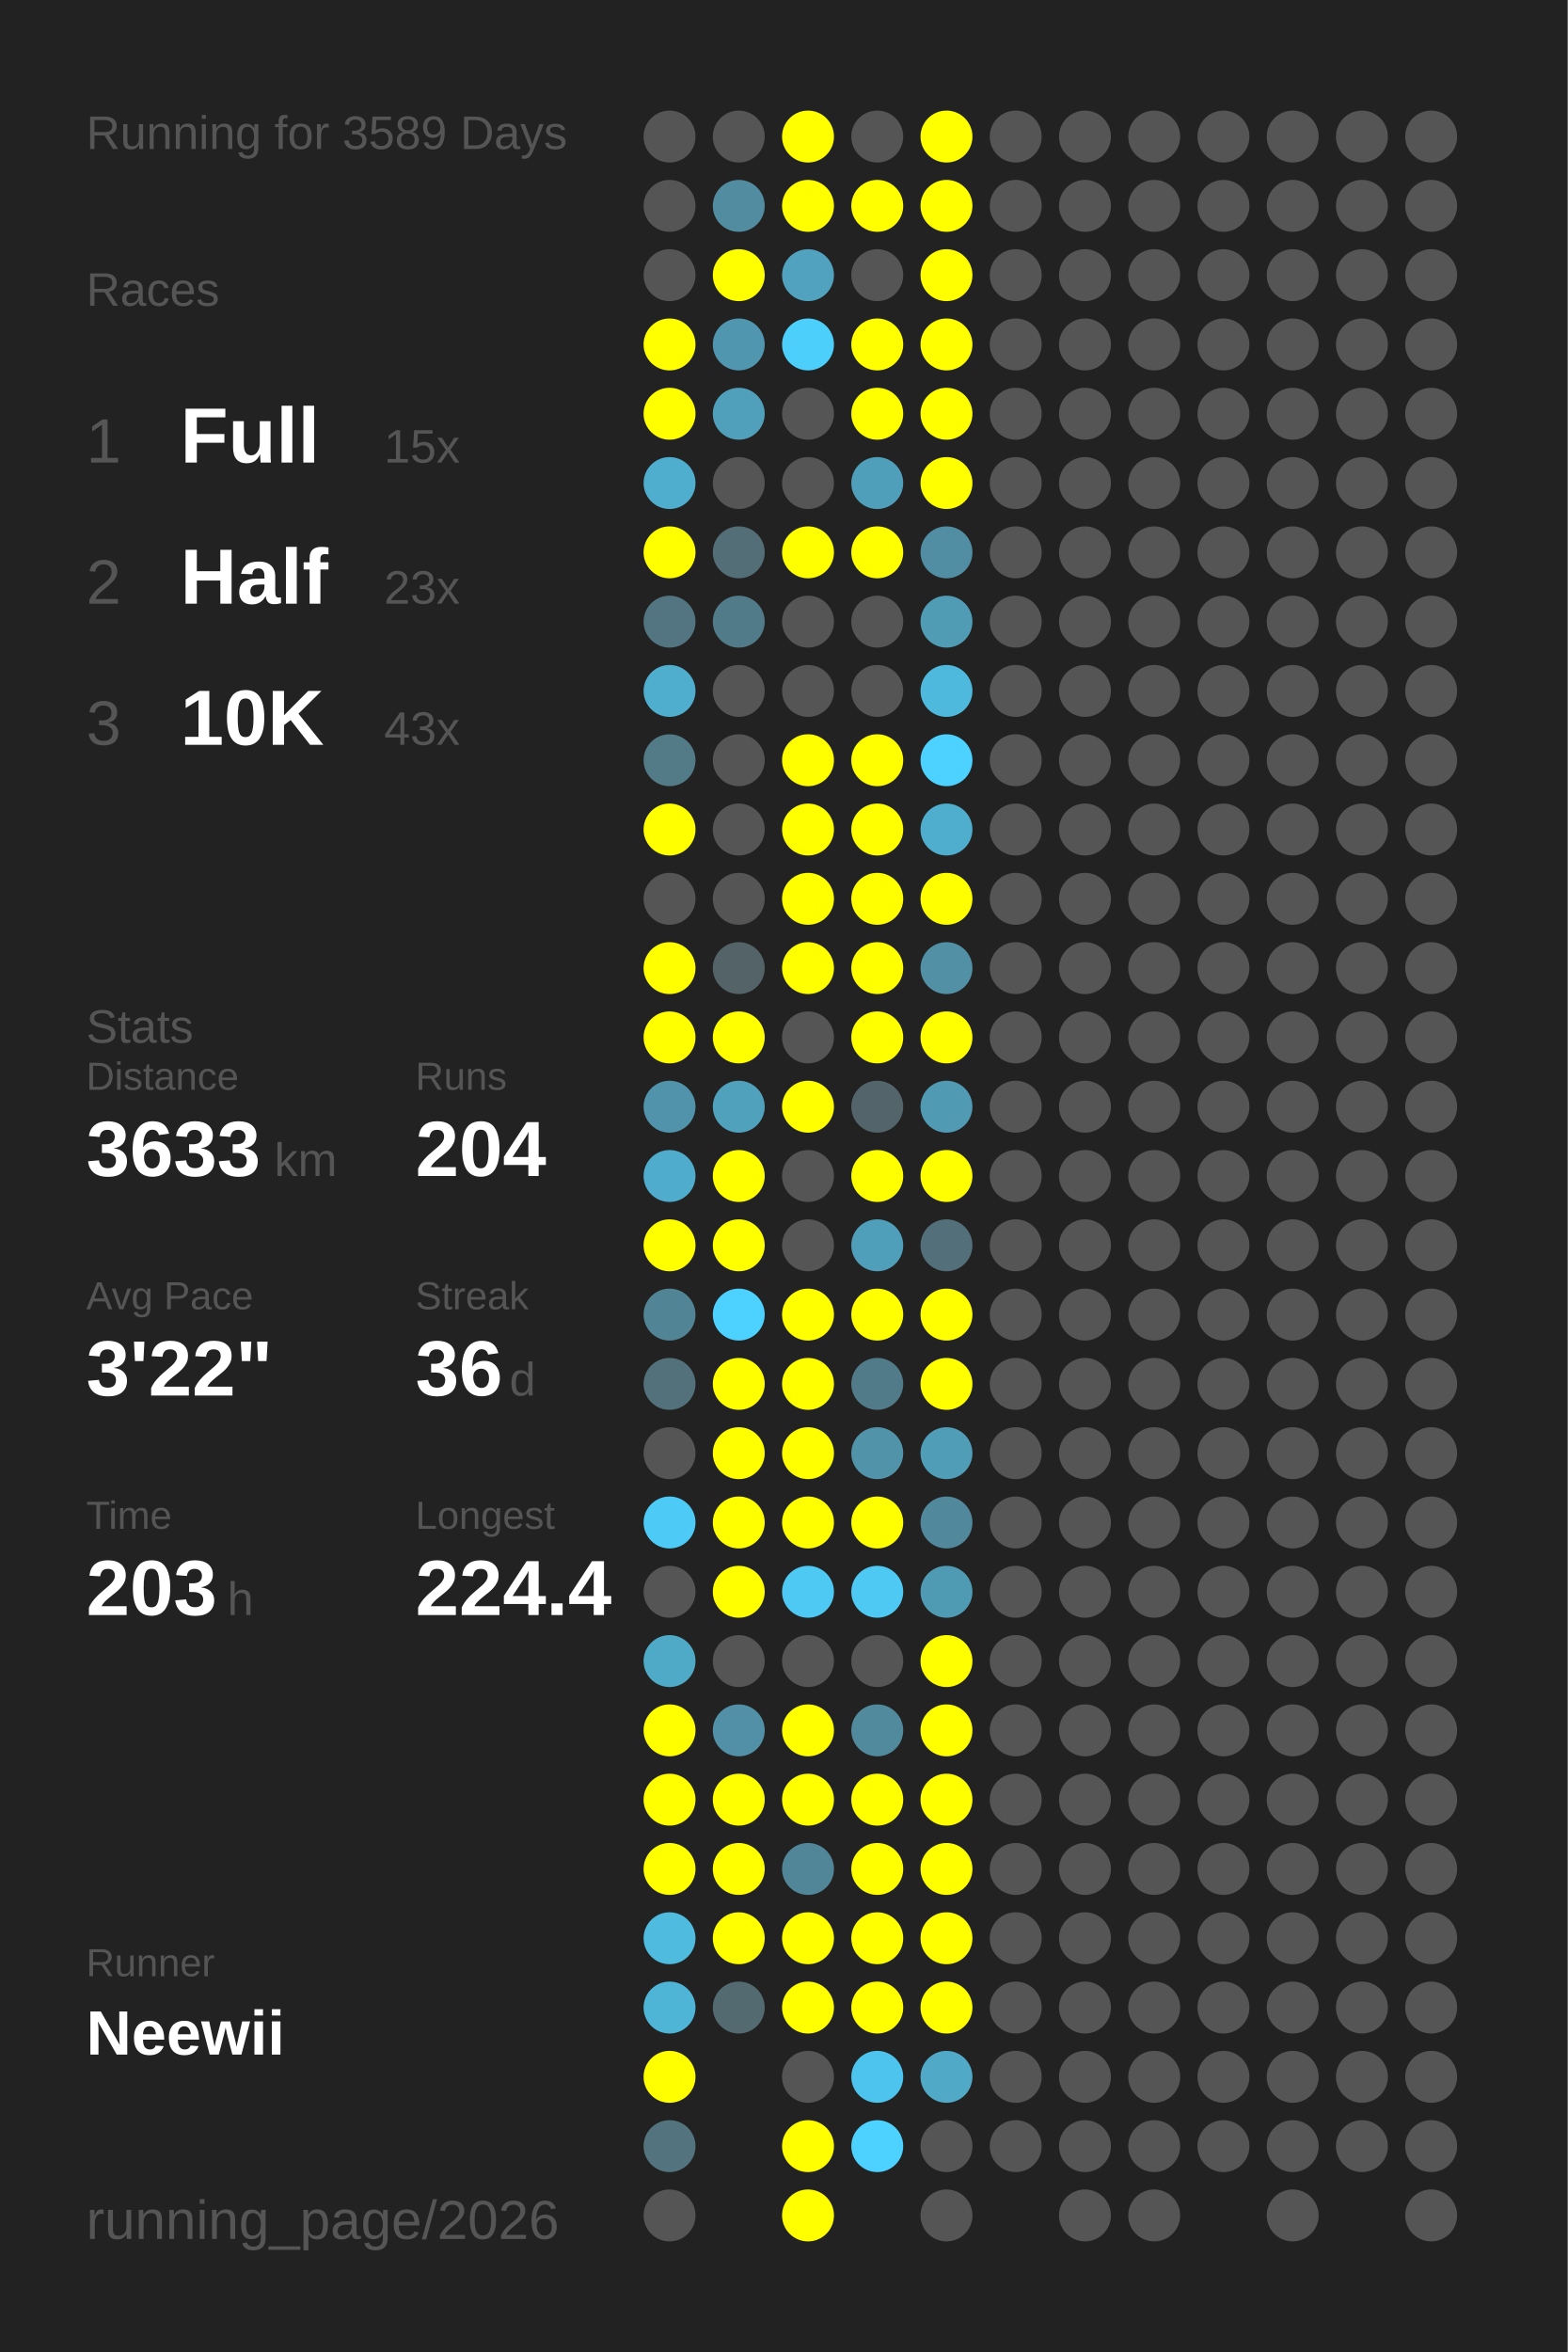
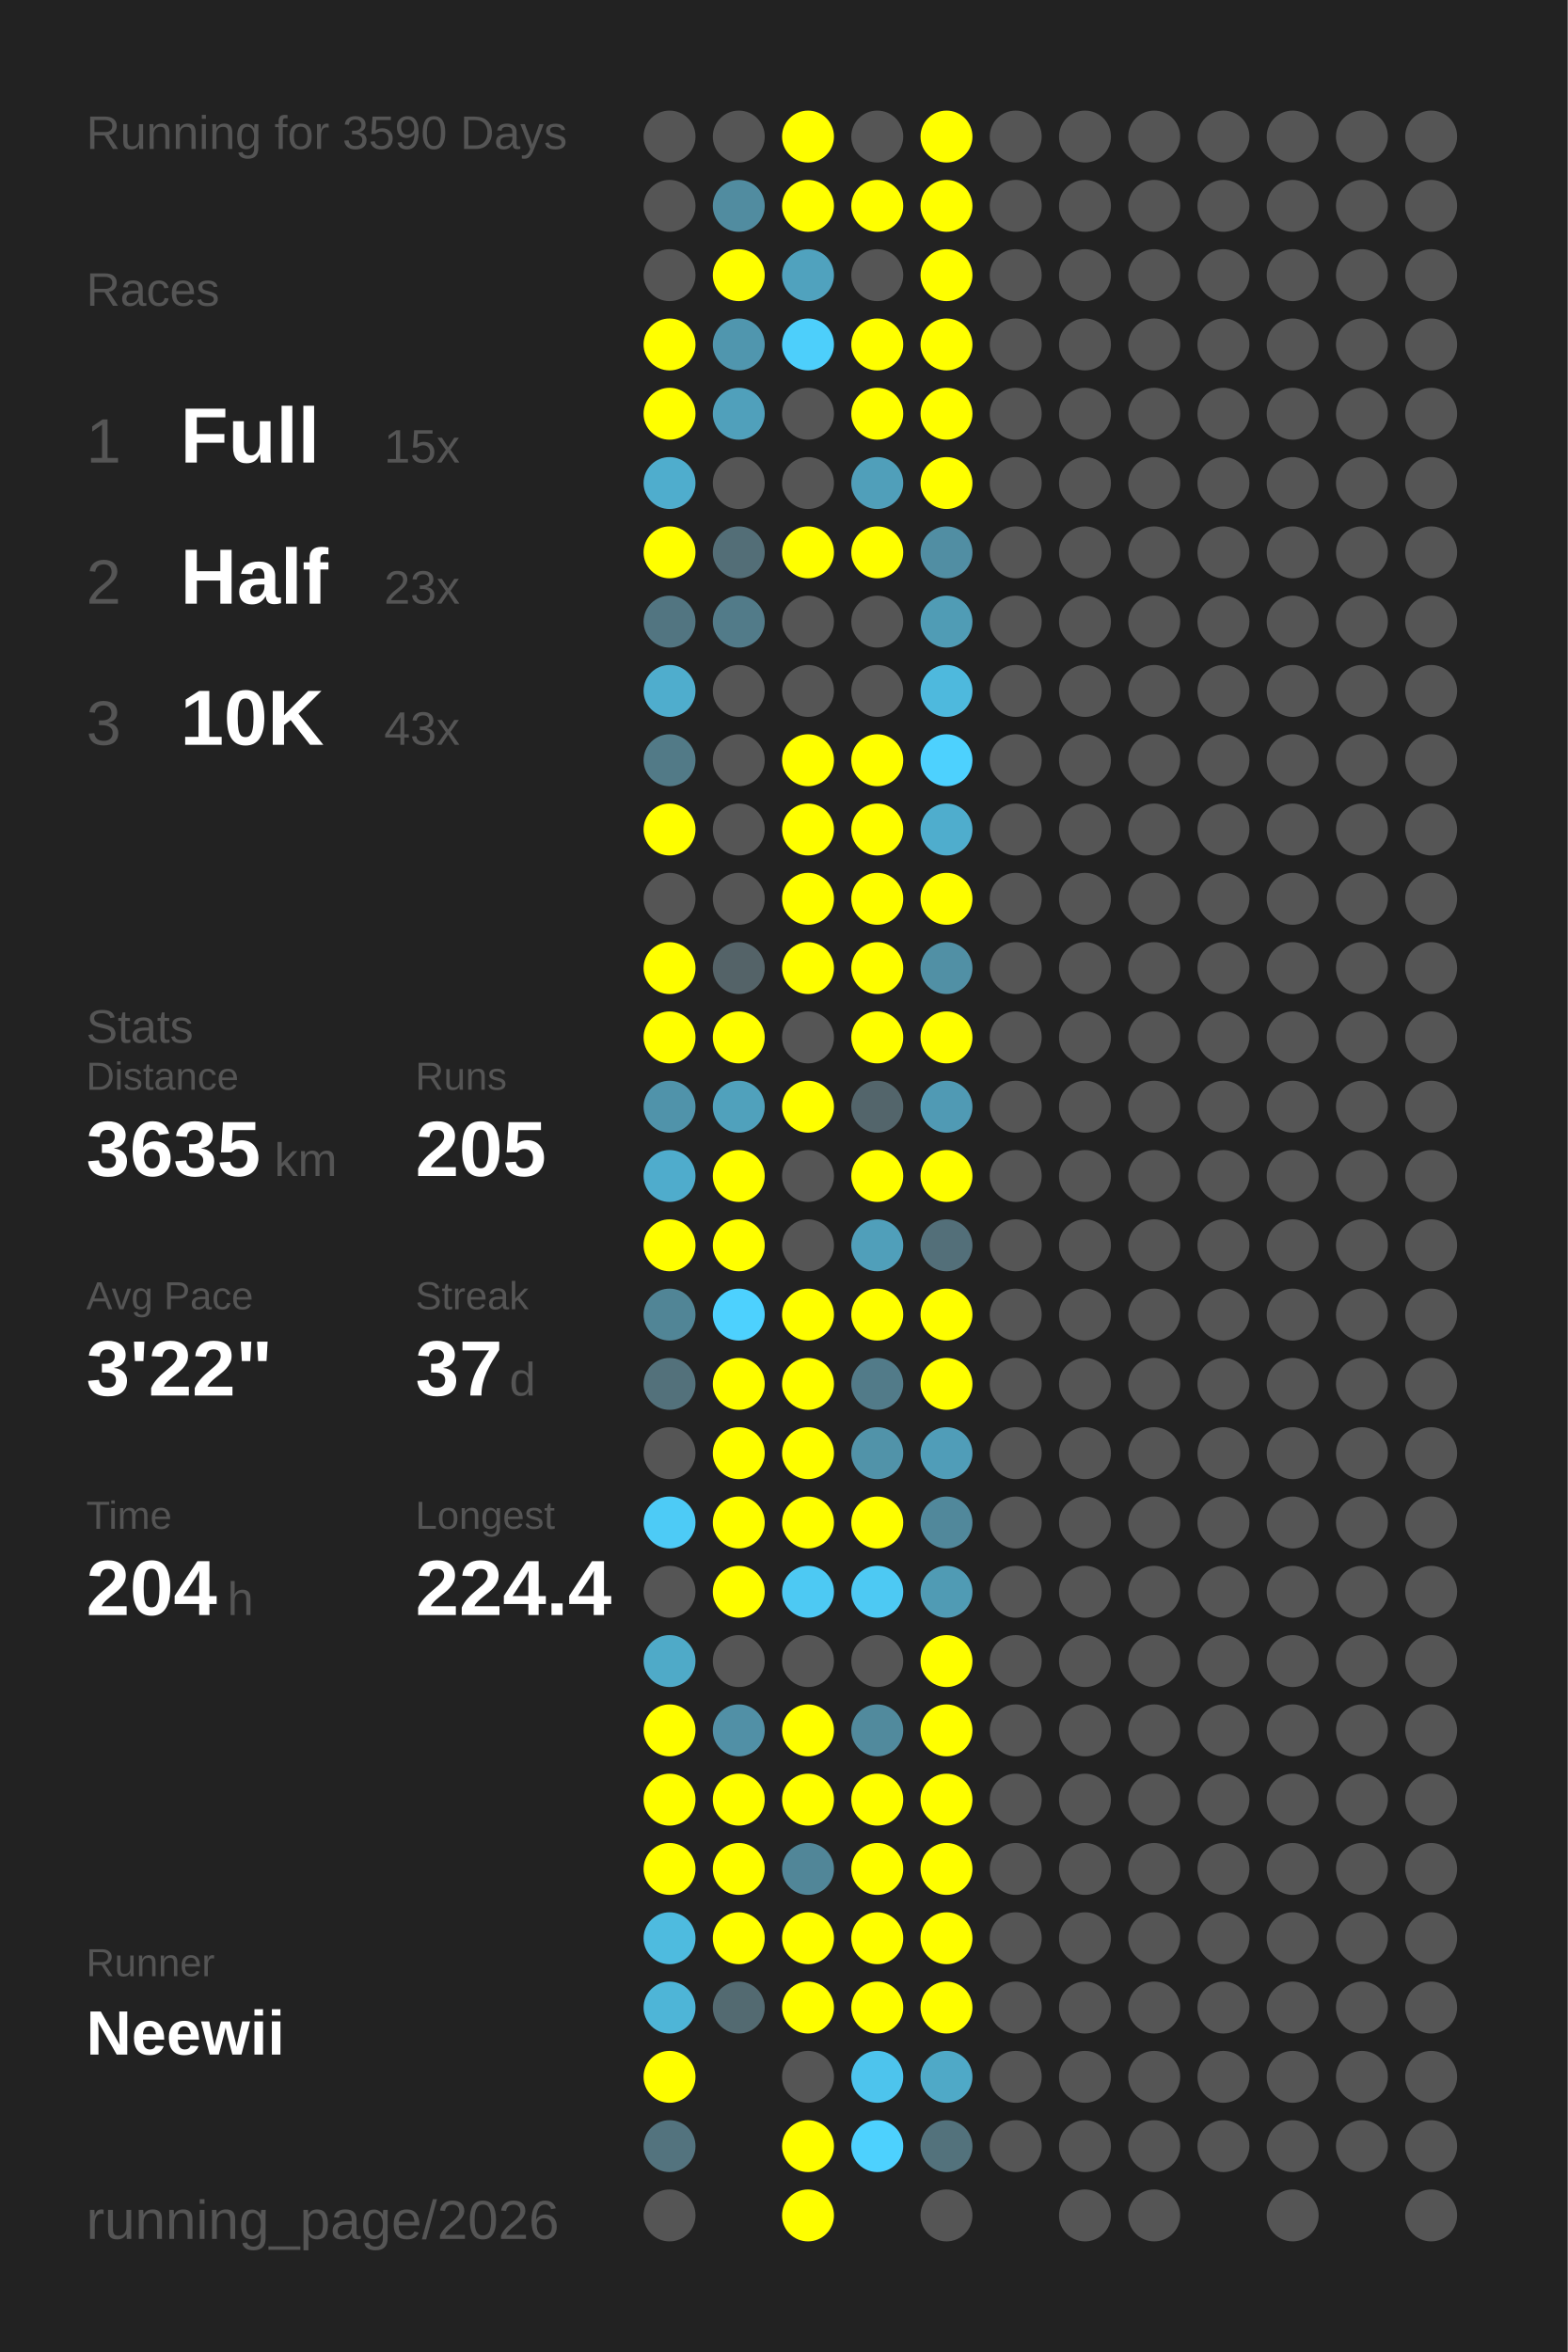
<svg xmlns="http://www.w3.org/2000/svg" baseProfile="full" height="300mm" version="1.1" viewBox="0,0,200,300" width="200mm">
  <defs />
  <rect fill="#222222" height="300" width="200" x="0" y="0" />
-   <text fill="#555555" style="font-size:6px; font-family:Arial;" x="11" y="19">Running for 3589 Days</text>
+   <text fill="#555555" style="font-size:6px; font-family:Arial;" x="11" y="19">Running for 3590 Days</text>
  <text fill="#555555" style="font-size:6px; font-family:Arial;" x="11" y="39">Races</text>
  <text fill="#555555" style="font-size:8px; font-family:Arial;" x="11" y="59">1</text>
  <text fill="#FFFFFF" style="font-size:10px; font-family:Arial; font-weight:bold;" x="23" y="59">Full</text>
  <text fill="#555555" style="font-size:6px; font-family:Arial;" x="49" y="59">15x</text>
  <text fill="#555555" style="font-size:8px; font-family:Arial;" x="11" y="77">2</text>
  <text fill="#FFFFFF" style="font-size:10px; font-family:Arial; font-weight:bold;" x="23" y="77">Half</text>
  <text fill="#555555" style="font-size:6px; font-family:Arial;" x="49" y="77">23x</text>
  <text fill="#555555" style="font-size:8px; font-family:Arial;" x="11" y="95">3</text>
  <text fill="#FFFFFF" style="font-size:10px; font-family:Arial; font-weight:bold;" x="23" y="95">10K</text>
  <text fill="#555555" style="font-size:6px; font-family:Arial;" x="49" y="95">43x</text>
  <text fill="#555555" style="font-size:6px; font-family:Arial;" x="11" y="133">Stats</text>
  <text fill="#555555" style="font-size:5px; font-family:Arial;" x="11" y="139">Distance</text>
-   <text fill="#FFFFFF" style="font-size:10px; font-family:Arial; font-weight:bold;" x="11" y="150">3633</text>
+   <text fill="#FFFFFF" style="font-size:10px; font-family:Arial; font-weight:bold;" x="11" y="150">3635</text>
  <text fill="#555555" style="font-size:6px; font-family:Arial;" x="35" y="150">km</text>
  <text fill="#555555" style="font-size:5px; font-family:Arial;" x="53" y="139">Runs</text>
-   <text fill="#FFFFFF" style="font-size:10px; font-family:Arial; font-weight:bold;" x="53" y="150">204</text>
+   <text fill="#FFFFFF" style="font-size:10px; font-family:Arial; font-weight:bold;" x="53" y="150">205</text>
  <text fill="#555555" style="font-size:5px; font-family:Arial;" x="11" y="167">Avg Pace</text>
  <text fill="#FFFFFF" style="font-size:10px; font-family:Arial; font-weight:bold;" x="11" y="178">3'22"</text>
  <text fill="#555555" style="font-size:5px; font-family:Arial;" x="53" y="167">Streak</text>
-   <text fill="#FFFFFF" style="font-size:10px; font-family:Arial; font-weight:bold;" x="53" y="178">36</text>
+   <text fill="#FFFFFF" style="font-size:10px; font-family:Arial; font-weight:bold;" x="53" y="178">37</text>
  <text fill="#555555" style="font-size:6px; font-family:Arial;" x="65" y="178">d</text>
  <text fill="#555555" style="font-size:5px; font-family:Arial;" x="11" y="195">Time</text>
-   <text fill="#FFFFFF" style="font-size:10px; font-family:Arial; font-weight:bold;" x="11" y="206">203</text>
+   <text fill="#FFFFFF" style="font-size:10px; font-family:Arial; font-weight:bold;" x="11" y="206">204</text>
  <text fill="#555555" style="font-size:6px; font-family:Arial;" x="29" y="206">h</text>
  <text fill="#555555" style="font-size:5px; font-family:Arial;" x="53" y="195">Longest</text>
  <text fill="#FFFFFF" style="font-size:10px; font-family:Arial; font-weight:bold;" x="53" y="206">224.4</text>
  <text fill="#555555" style="font-size:5px; font-family:Arial;" x="11" y="252.065">Runner</text>
  <text fill="#FFFFFF" style="font-size:8px; font-family:Arial; font-weight:bold;" x="11" y="262.065">Neewii</text>
  <text fill="#555555" style="font-size:7px; font-family:Arial;" x="11" y="285.581">running_page/2026</text>
  <circle cx="85.417" cy="17.419" fill="#555555" r="3.312" />
  <circle cx="85.417" cy="26.258" fill="#555555" r="3.312" />
  <circle cx="85.417" cy="35.097" fill="#555555" r="3.312" />
  <circle cx="85.417" cy="43.935" fill="#FFFF00" r="3.312" />
  <circle cx="85.417" cy="52.774" fill="#FFFF00" r="3.312" />
  <circle cx="85.417" cy="61.613" fill="#4fadcd" r="3.312" />
  <circle cx="85.417" cy="70.452" fill="#FFFF00" r="3.312" />
  <circle cx="85.417" cy="79.29" fill="#527581" r="3.312" />
  <circle cx="85.417" cy="88.129" fill="#4fadcd" r="3.312" />
  <circle cx="85.417" cy="96.968" fill="#527a87" r="3.312" />
  <circle cx="85.417" cy="105.806" fill="#FFFF00" r="3.312" />
  <circle cx="85.417" cy="114.645" fill="#555555" r="3.312" />
  <circle cx="85.417" cy="123.484" fill="#FFFF00" r="3.312" />
  <circle cx="85.417" cy="132.323" fill="#FFFF00" r="3.312" />
  <circle cx="85.417" cy="141.161" fill="#5093aa" r="3.312" />
  <circle cx="85.417" cy="150" fill="#4faccc" r="3.312" />
  <circle cx="85.417" cy="158.839" fill="#FFFF00" r="3.312" />
  <circle cx="85.417" cy="167.677" fill="#518596" r="3.312" />
  <circle cx="85.417" cy="176.516" fill="#53717b" r="3.312" />
  <circle cx="85.417" cy="185.355" fill="#555555" r="3.312" />
  <circle cx="85.417" cy="194.194" fill="#4dcbf6" r="3.312" />
  <circle cx="85.417" cy="203.032" fill="#555555" r="3.312" />
  <circle cx="85.417" cy="211.871" fill="#4faac8" r="3.312" />
  <circle cx="85.417" cy="220.71" fill="#FFFF00" r="3.312" />
  <circle cx="85.417" cy="229.548" fill="#FFFF00" r="3.312" />
  <circle cx="85.417" cy="238.387" fill="#FFFF00" r="3.312" />
  <circle cx="85.417" cy="247.226" fill="#4ebbdf" r="3.312" />
  <circle cx="85.417" cy="256.065" fill="#4eb5d7" r="3.312" />
  <circle cx="85.417" cy="264.903" fill="#FFFF00" r="3.312" />
  <circle cx="85.417" cy="273.742" fill="#53737e" r="3.312" />
  <circle cx="85.417" cy="282.581" fill="#555555" r="3.312" />
  <circle cx="94.25" cy="17.419" fill="#555555" r="3.312" />
  <circle cx="94.25" cy="26.258" fill="#518ca0" r="3.312" />
  <circle cx="94.25" cy="35.097" fill="#FFFF00" r="3.312" />
  <circle cx="94.25" cy="43.935" fill="#5096ae" r="3.312" />
  <circle cx="94.25" cy="52.774" fill="#50a0bb" r="3.312" />
  <circle cx="94.25" cy="61.613" fill="#555555" r="3.312" />
  <circle cx="94.25" cy="70.452" fill="#536e77" r="3.312" />
  <circle cx="94.25" cy="79.29" fill="#527b89" r="3.312" />
  <circle cx="94.25" cy="88.129" fill="#555555" r="3.312" />
  <circle cx="94.25" cy="96.968" fill="#555555" r="3.312" />
  <circle cx="94.25" cy="105.806" fill="#555555" r="3.312" />
  <circle cx="94.25" cy="114.645" fill="#555555" r="3.312" />
  <circle cx="94.25" cy="123.484" fill="#546368" r="3.312" />
  <circle cx="94.25" cy="132.323" fill="#FFFF00" r="3.312" />
  <circle cx="94.25" cy="141.161" fill="#50a1bc" r="3.312" />
  <circle cx="94.25" cy="150" fill="#FFFF00" r="3.312" />
  <circle cx="94.25" cy="158.839" fill="#FFFF00" r="3.312" />
  <circle cx="94.25" cy="167.677" fill="#4dd1fe" r="3.312" />
  <circle cx="94.25" cy="176.516" fill="#FFFF00" r="3.312" />
  <circle cx="94.25" cy="185.355" fill="#FFFF00" r="3.312" />
  <circle cx="94.25" cy="194.194" fill="#FFFF00" r="3.312" />
  <circle cx="94.25" cy="203.032" fill="#FFFF00" r="3.312" />
  <circle cx="94.25" cy="211.871" fill="#555555" r="3.312" />
  <circle cx="94.25" cy="220.71" fill="#5190a6" r="3.312" />
  <circle cx="94.25" cy="229.548" fill="#FFFF00" r="3.312" />
  <circle cx="94.25" cy="238.387" fill="#FFFF00" r="3.312" />
  <circle cx="94.25" cy="247.226" fill="#FFFF00" r="3.312" />
  <circle cx="94.25" cy="256.065" fill="#536a71" r="3.312" />
  <circle cx="103.083" cy="17.419" fill="#FFFF00" r="3.312" />
  <circle cx="103.083" cy="26.258" fill="#FFFF00" r="3.312" />
  <circle cx="103.083" cy="35.097" fill="#50a2be" r="3.312" />
  <circle cx="103.083" cy="43.935" fill="#4dcffb" r="3.312" />
  <circle cx="103.083" cy="52.774" fill="#555555" r="3.312" />
  <circle cx="103.083" cy="61.613" fill="#555555" r="3.312" />
  <circle cx="103.083" cy="70.452" fill="#FFFF00" r="3.312" />
  <circle cx="103.083" cy="79.29" fill="#555555" r="3.312" />
  <circle cx="103.083" cy="88.129" fill="#555555" r="3.312" />
  <circle cx="103.083" cy="96.968" fill="#FFFF00" r="3.312" />
  <circle cx="103.083" cy="105.806" fill="#FFFF00" r="3.312" />
  <circle cx="103.083" cy="114.645" fill="#FFFF00" r="3.312" />
  <circle cx="103.083" cy="123.484" fill="#FFFF00" r="3.312" />
  <circle cx="103.083" cy="132.323" fill="#555555" r="3.312" />
  <circle cx="103.083" cy="141.161" fill="#FFFF00" r="3.312" />
  <circle cx="103.083" cy="150" fill="#555555" r="3.312" />
  <circle cx="103.083" cy="158.839" fill="#555555" r="3.312" />
  <circle cx="103.083" cy="167.677" fill="#FFFF00" r="3.312" />
  <circle cx="103.083" cy="176.516" fill="#FFFF00" r="3.312" />
  <circle cx="103.083" cy="185.355" fill="#FFFF00" r="3.312" />
  <circle cx="103.083" cy="194.194" fill="#FFFF00" r="3.312" />
  <circle cx="103.083" cy="203.032" fill="#4dc9f3" r="3.312" />
  <circle cx="103.083" cy="211.871" fill="#555555" r="3.312" />
  <circle cx="103.083" cy="220.71" fill="#FFFF00" r="3.312" />
  <circle cx="103.083" cy="229.548" fill="#FFFF00" r="3.312" />
  <circle cx="103.083" cy="238.387" fill="#518698" r="3.312" />
  <circle cx="103.083" cy="247.226" fill="#FFFF00" r="3.312" />
  <circle cx="103.083" cy="256.065" fill="#FFFF00" r="3.312" />
  <circle cx="103.083" cy="264.903" fill="#555555" r="3.312" />
  <circle cx="103.083" cy="273.742" fill="#FFFF00" r="3.312" />
  <circle cx="103.083" cy="282.581" fill="#FFFF00" r="3.312" />
  <circle cx="111.917" cy="17.419" fill="#555555" r="3.312" />
  <circle cx="111.917" cy="26.258" fill="#FFFF00" r="3.312" />
  <circle cx="111.917" cy="35.097" fill="#555555" r="3.312" />
  <circle cx="111.917" cy="43.935" fill="#FFFF00" r="3.312" />
  <circle cx="111.917" cy="52.774" fill="#FFFF00" r="3.312" />
  <circle cx="111.917" cy="61.613" fill="#509fba" r="3.312" />
  <circle cx="111.917" cy="70.452" fill="#FFFF00" r="3.312" />
  <circle cx="111.917" cy="79.29" fill="#555555" r="3.312" />
  <circle cx="111.917" cy="88.129" fill="#555555" r="3.312" />
  <circle cx="111.917" cy="96.968" fill="#FFFF00" r="3.312" />
  <circle cx="111.917" cy="105.806" fill="#FFFF00" r="3.312" />
  <circle cx="111.917" cy="114.645" fill="#FFFF00" r="3.312" />
  <circle cx="111.917" cy="123.484" fill="#FFFF00" r="3.312" />
  <circle cx="111.917" cy="132.323" fill="#FFFF00" r="3.312" />
  <circle cx="111.917" cy="141.161" fill="#53656b" r="3.312" />
  <circle cx="111.917" cy="150" fill="#FFFF00" r="3.312" />
  <circle cx="111.917" cy="158.839" fill="#509fba" r="3.312" />
  <circle cx="111.917" cy="167.677" fill="#FFFF00" r="3.312" />
  <circle cx="111.917" cy="176.516" fill="#527b89" r="3.312" />
  <circle cx="111.917" cy="185.355" fill="#5193a9" r="3.312" />
  <circle cx="111.917" cy="194.194" fill="#FFFF00" r="3.312" />
  <circle cx="111.917" cy="203.032" fill="#4dc9f3" r="3.312" />
  <circle cx="111.917" cy="211.871" fill="#555555" r="3.312" />
  <circle cx="111.917" cy="220.71" fill="#518a9d" r="3.312" />
  <circle cx="111.917" cy="229.548" fill="#FFFF00" r="3.312" />
  <circle cx="111.917" cy="238.387" fill="#FFFF00" r="3.312" />
  <circle cx="111.917" cy="247.226" fill="#FFFF00" r="3.312" />
  <circle cx="111.917" cy="256.065" fill="#FFFF00" r="3.312" />
  <circle cx="111.917" cy="264.903" fill="#4dc4ed" r="3.312" />
  <circle cx="111.917" cy="273.742" fill="#4dd1fe" r="3.312" />
  <circle cx="120.75" cy="17.419" fill="#FFFF00" r="3.312" />
  <circle cx="120.75" cy="26.258" fill="#FFFF00" r="3.312" />
  <circle cx="120.75" cy="35.097" fill="#FFFF00" r="3.312" />
  <circle cx="120.75" cy="43.935" fill="#FFFF00" r="3.312" />
  <circle cx="120.75" cy="52.774" fill="#FFFF00" r="3.312" />
  <circle cx="120.75" cy="61.613" fill="#FFFF00" r="3.312" />
  <circle cx="120.75" cy="70.452" fill="#518ea3" r="3.312" />
  <circle cx="120.75" cy="79.29" fill="#509cb5" r="3.312" />
  <circle cx="120.75" cy="88.129" fill="#4eb9dd" r="3.312" />
  <circle cx="120.75" cy="96.968" fill="#4dd1fe" r="3.312" />
  <circle cx="120.75" cy="105.806" fill="#4fadcd" r="3.312" />
  <circle cx="120.75" cy="114.645" fill="#FFFF00" r="3.312" />
  <circle cx="120.75" cy="123.484" fill="#5190a5" r="3.312" />
  <circle cx="120.75" cy="132.323" fill="#FFFF00" r="3.312" />
  <circle cx="120.75" cy="141.161" fill="#509ab4" r="3.312" />
  <circle cx="120.75" cy="150" fill="#FFFF00" r="3.312" />
  <circle cx="120.75" cy="158.839" fill="#536f79" r="3.312" />
  <circle cx="120.75" cy="167.677" fill="#FFFF00" r="3.312" />
  <circle cx="120.75" cy="176.516" fill="#FFFF00" r="3.312" />
  <circle cx="120.75" cy="185.355" fill="#509db8" r="3.312" />
  <circle cx="120.75" cy="194.194" fill="#51889b" r="3.312" />
  <circle cx="120.75" cy="203.032" fill="#509bb4" r="3.312" />
  <circle cx="120.75" cy="211.871" fill="#FFFF00" r="3.312" />
  <circle cx="120.75" cy="220.71" fill="#FFFF00" r="3.312" />
  <circle cx="120.75" cy="229.548" fill="#FFFF00" r="3.312" />
  <circle cx="120.75" cy="238.387" fill="#FFFF00" r="3.312" />
  <circle cx="120.75" cy="247.226" fill="#FFFF00" r="3.312" />
  <circle cx="120.75" cy="256.065" fill="#FFFF00" r="3.312" />
  <circle cx="120.75" cy="264.903" fill="#4fa9c7" r="3.312" />
-   <circle cx="120.75" cy="273.742" fill="#555555" r="3.312" />
+   <circle cx="120.75" cy="273.742" fill="#53727c" r="3.312" />
  <circle cx="120.75" cy="282.581" fill="#555555" r="3.312" />
  <circle cx="129.583" cy="17.419" fill="#555555" r="3.312" />
  <circle cx="129.583" cy="26.258" fill="#555555" r="3.312" />
  <circle cx="129.583" cy="35.097" fill="#555555" r="3.312" />
  <circle cx="129.583" cy="43.935" fill="#555555" r="3.312" />
  <circle cx="129.583" cy="52.774" fill="#555555" r="3.312" />
  <circle cx="129.583" cy="61.613" fill="#555555" r="3.312" />
  <circle cx="129.583" cy="70.452" fill="#555555" r="3.312" />
  <circle cx="129.583" cy="79.29" fill="#555555" r="3.312" />
  <circle cx="129.583" cy="88.129" fill="#555555" r="3.312" />
  <circle cx="129.583" cy="96.968" fill="#555555" r="3.312" />
  <circle cx="129.583" cy="105.806" fill="#555555" r="3.312" />
  <circle cx="129.583" cy="114.645" fill="#555555" r="3.312" />
  <circle cx="129.583" cy="123.484" fill="#555555" r="3.312" />
  <circle cx="129.583" cy="132.323" fill="#555555" r="3.312" />
  <circle cx="129.583" cy="141.161" fill="#555555" r="3.312" />
  <circle cx="129.583" cy="150" fill="#555555" r="3.312" />
  <circle cx="129.583" cy="158.839" fill="#555555" r="3.312" />
  <circle cx="129.583" cy="167.677" fill="#555555" r="3.312" />
  <circle cx="129.583" cy="176.516" fill="#555555" r="3.312" />
  <circle cx="129.583" cy="185.355" fill="#555555" r="3.312" />
  <circle cx="129.583" cy="194.194" fill="#555555" r="3.312" />
  <circle cx="129.583" cy="203.032" fill="#555555" r="3.312" />
  <circle cx="129.583" cy="211.871" fill="#555555" r="3.312" />
  <circle cx="129.583" cy="220.71" fill="#555555" r="3.312" />
  <circle cx="129.583" cy="229.548" fill="#555555" r="3.312" />
  <circle cx="129.583" cy="238.387" fill="#555555" r="3.312" />
  <circle cx="129.583" cy="247.226" fill="#555555" r="3.312" />
  <circle cx="129.583" cy="256.065" fill="#555555" r="3.312" />
  <circle cx="129.583" cy="264.903" fill="#555555" r="3.312" />
  <circle cx="129.583" cy="273.742" fill="#555555" r="3.312" />
  <circle cx="138.417" cy="17.419" fill="#555555" r="3.312" />
  <circle cx="138.417" cy="26.258" fill="#555555" r="3.312" />
  <circle cx="138.417" cy="35.097" fill="#555555" r="3.312" />
  <circle cx="138.417" cy="43.935" fill="#555555" r="3.312" />
  <circle cx="138.417" cy="52.774" fill="#555555" r="3.312" />
  <circle cx="138.417" cy="61.613" fill="#555555" r="3.312" />
  <circle cx="138.417" cy="70.452" fill="#555555" r="3.312" />
  <circle cx="138.417" cy="79.29" fill="#555555" r="3.312" />
  <circle cx="138.417" cy="88.129" fill="#555555" r="3.312" />
  <circle cx="138.417" cy="96.968" fill="#555555" r="3.312" />
  <circle cx="138.417" cy="105.806" fill="#555555" r="3.312" />
  <circle cx="138.417" cy="114.645" fill="#555555" r="3.312" />
  <circle cx="138.417" cy="123.484" fill="#555555" r="3.312" />
  <circle cx="138.417" cy="132.323" fill="#555555" r="3.312" />
  <circle cx="138.417" cy="141.161" fill="#555555" r="3.312" />
  <circle cx="138.417" cy="150" fill="#555555" r="3.312" />
  <circle cx="138.417" cy="158.839" fill="#555555" r="3.312" />
  <circle cx="138.417" cy="167.677" fill="#555555" r="3.312" />
  <circle cx="138.417" cy="176.516" fill="#555555" r="3.312" />
  <circle cx="138.417" cy="185.355" fill="#555555" r="3.312" />
  <circle cx="138.417" cy="194.194" fill="#555555" r="3.312" />
  <circle cx="138.417" cy="203.032" fill="#555555" r="3.312" />
  <circle cx="138.417" cy="211.871" fill="#555555" r="3.312" />
  <circle cx="138.417" cy="220.71" fill="#555555" r="3.312" />
  <circle cx="138.417" cy="229.548" fill="#555555" r="3.312" />
  <circle cx="138.417" cy="238.387" fill="#555555" r="3.312" />
  <circle cx="138.417" cy="247.226" fill="#555555" r="3.312" />
  <circle cx="138.417" cy="256.065" fill="#555555" r="3.312" />
  <circle cx="138.417" cy="264.903" fill="#555555" r="3.312" />
  <circle cx="138.417" cy="273.742" fill="#555555" r="3.312" />
  <circle cx="138.417" cy="282.581" fill="#555555" r="3.312" />
  <circle cx="147.25" cy="17.419" fill="#555555" r="3.312" />
  <circle cx="147.25" cy="26.258" fill="#555555" r="3.312" />
  <circle cx="147.25" cy="35.097" fill="#555555" r="3.312" />
  <circle cx="147.25" cy="43.935" fill="#555555" r="3.312" />
  <circle cx="147.25" cy="52.774" fill="#555555" r="3.312" />
  <circle cx="147.25" cy="61.613" fill="#555555" r="3.312" />
  <circle cx="147.25" cy="70.452" fill="#555555" r="3.312" />
  <circle cx="147.25" cy="79.29" fill="#555555" r="3.312" />
  <circle cx="147.25" cy="88.129" fill="#555555" r="3.312" />
  <circle cx="147.25" cy="96.968" fill="#555555" r="3.312" />
  <circle cx="147.25" cy="105.806" fill="#555555" r="3.312" />
  <circle cx="147.25" cy="114.645" fill="#555555" r="3.312" />
  <circle cx="147.25" cy="123.484" fill="#555555" r="3.312" />
  <circle cx="147.25" cy="132.323" fill="#555555" r="3.312" />
  <circle cx="147.25" cy="141.161" fill="#555555" r="3.312" />
  <circle cx="147.25" cy="150" fill="#555555" r="3.312" />
  <circle cx="147.25" cy="158.839" fill="#555555" r="3.312" />
  <circle cx="147.25" cy="167.677" fill="#555555" r="3.312" />
  <circle cx="147.25" cy="176.516" fill="#555555" r="3.312" />
  <circle cx="147.25" cy="185.355" fill="#555555" r="3.312" />
  <circle cx="147.25" cy="194.194" fill="#555555" r="3.312" />
  <circle cx="147.25" cy="203.032" fill="#555555" r="3.312" />
  <circle cx="147.25" cy="211.871" fill="#555555" r="3.312" />
  <circle cx="147.25" cy="220.71" fill="#555555" r="3.312" />
  <circle cx="147.25" cy="229.548" fill="#555555" r="3.312" />
  <circle cx="147.25" cy="238.387" fill="#555555" r="3.312" />
  <circle cx="147.25" cy="247.226" fill="#555555" r="3.312" />
  <circle cx="147.25" cy="256.065" fill="#555555" r="3.312" />
  <circle cx="147.25" cy="264.903" fill="#555555" r="3.312" />
  <circle cx="147.25" cy="273.742" fill="#555555" r="3.312" />
  <circle cx="147.25" cy="282.581" fill="#555555" r="3.312" />
  <circle cx="156.083" cy="17.419" fill="#555555" r="3.312" />
  <circle cx="156.083" cy="26.258" fill="#555555" r="3.312" />
  <circle cx="156.083" cy="35.097" fill="#555555" r="3.312" />
  <circle cx="156.083" cy="43.935" fill="#555555" r="3.312" />
  <circle cx="156.083" cy="52.774" fill="#555555" r="3.312" />
  <circle cx="156.083" cy="61.613" fill="#555555" r="3.312" />
  <circle cx="156.083" cy="70.452" fill="#555555" r="3.312" />
  <circle cx="156.083" cy="79.29" fill="#555555" r="3.312" />
  <circle cx="156.083" cy="88.129" fill="#555555" r="3.312" />
  <circle cx="156.083" cy="96.968" fill="#555555" r="3.312" />
  <circle cx="156.083" cy="105.806" fill="#555555" r="3.312" />
  <circle cx="156.083" cy="114.645" fill="#555555" r="3.312" />
  <circle cx="156.083" cy="123.484" fill="#555555" r="3.312" />
  <circle cx="156.083" cy="132.323" fill="#555555" r="3.312" />
  <circle cx="156.083" cy="141.161" fill="#555555" r="3.312" />
  <circle cx="156.083" cy="150" fill="#555555" r="3.312" />
  <circle cx="156.083" cy="158.839" fill="#555555" r="3.312" />
  <circle cx="156.083" cy="167.677" fill="#555555" r="3.312" />
  <circle cx="156.083" cy="176.516" fill="#555555" r="3.312" />
  <circle cx="156.083" cy="185.355" fill="#555555" r="3.312" />
  <circle cx="156.083" cy="194.194" fill="#555555" r="3.312" />
  <circle cx="156.083" cy="203.032" fill="#555555" r="3.312" />
  <circle cx="156.083" cy="211.871" fill="#555555" r="3.312" />
  <circle cx="156.083" cy="220.71" fill="#555555" r="3.312" />
  <circle cx="156.083" cy="229.548" fill="#555555" r="3.312" />
  <circle cx="156.083" cy="238.387" fill="#555555" r="3.312" />
  <circle cx="156.083" cy="247.226" fill="#555555" r="3.312" />
  <circle cx="156.083" cy="256.065" fill="#555555" r="3.312" />
  <circle cx="156.083" cy="264.903" fill="#555555" r="3.312" />
  <circle cx="156.083" cy="273.742" fill="#555555" r="3.312" />
  <circle cx="164.917" cy="17.419" fill="#555555" r="3.312" />
  <circle cx="164.917" cy="26.258" fill="#555555" r="3.312" />
  <circle cx="164.917" cy="35.097" fill="#555555" r="3.312" />
  <circle cx="164.917" cy="43.935" fill="#555555" r="3.312" />
  <circle cx="164.917" cy="52.774" fill="#555555" r="3.312" />
  <circle cx="164.917" cy="61.613" fill="#555555" r="3.312" />
  <circle cx="164.917" cy="70.452" fill="#555555" r="3.312" />
  <circle cx="164.917" cy="79.29" fill="#555555" r="3.312" />
  <circle cx="164.917" cy="88.129" fill="#555555" r="3.312" />
  <circle cx="164.917" cy="96.968" fill="#555555" r="3.312" />
  <circle cx="164.917" cy="105.806" fill="#555555" r="3.312" />
  <circle cx="164.917" cy="114.645" fill="#555555" r="3.312" />
  <circle cx="164.917" cy="123.484" fill="#555555" r="3.312" />
  <circle cx="164.917" cy="132.323" fill="#555555" r="3.312" />
  <circle cx="164.917" cy="141.161" fill="#555555" r="3.312" />
  <circle cx="164.917" cy="150" fill="#555555" r="3.312" />
  <circle cx="164.917" cy="158.839" fill="#555555" r="3.312" />
  <circle cx="164.917" cy="167.677" fill="#555555" r="3.312" />
  <circle cx="164.917" cy="176.516" fill="#555555" r="3.312" />
  <circle cx="164.917" cy="185.355" fill="#555555" r="3.312" />
  <circle cx="164.917" cy="194.194" fill="#555555" r="3.312" />
  <circle cx="164.917" cy="203.032" fill="#555555" r="3.312" />
  <circle cx="164.917" cy="211.871" fill="#555555" r="3.312" />
  <circle cx="164.917" cy="220.71" fill="#555555" r="3.312" />
  <circle cx="164.917" cy="229.548" fill="#555555" r="3.312" />
  <circle cx="164.917" cy="238.387" fill="#555555" r="3.312" />
  <circle cx="164.917" cy="247.226" fill="#555555" r="3.312" />
  <circle cx="164.917" cy="256.065" fill="#555555" r="3.312" />
  <circle cx="164.917" cy="264.903" fill="#555555" r="3.312" />
  <circle cx="164.917" cy="273.742" fill="#555555" r="3.312" />
  <circle cx="164.917" cy="282.581" fill="#555555" r="3.312" />
  <circle cx="173.75" cy="17.419" fill="#555555" r="3.312" />
  <circle cx="173.75" cy="26.258" fill="#555555" r="3.312" />
  <circle cx="173.75" cy="35.097" fill="#555555" r="3.312" />
  <circle cx="173.75" cy="43.935" fill="#555555" r="3.312" />
  <circle cx="173.75" cy="52.774" fill="#555555" r="3.312" />
  <circle cx="173.75" cy="61.613" fill="#555555" r="3.312" />
  <circle cx="173.75" cy="70.452" fill="#555555" r="3.312" />
  <circle cx="173.75" cy="79.29" fill="#555555" r="3.312" />
  <circle cx="173.75" cy="88.129" fill="#555555" r="3.312" />
  <circle cx="173.75" cy="96.968" fill="#555555" r="3.312" />
  <circle cx="173.75" cy="105.806" fill="#555555" r="3.312" />
  <circle cx="173.75" cy="114.645" fill="#555555" r="3.312" />
  <circle cx="173.75" cy="123.484" fill="#555555" r="3.312" />
  <circle cx="173.75" cy="132.323" fill="#555555" r="3.312" />
  <circle cx="173.75" cy="141.161" fill="#555555" r="3.312" />
  <circle cx="173.75" cy="150" fill="#555555" r="3.312" />
  <circle cx="173.75" cy="158.839" fill="#555555" r="3.312" />
  <circle cx="173.75" cy="167.677" fill="#555555" r="3.312" />
  <circle cx="173.75" cy="176.516" fill="#555555" r="3.312" />
  <circle cx="173.75" cy="185.355" fill="#555555" r="3.312" />
  <circle cx="173.75" cy="194.194" fill="#555555" r="3.312" />
  <circle cx="173.75" cy="203.032" fill="#555555" r="3.312" />
  <circle cx="173.75" cy="211.871" fill="#555555" r="3.312" />
  <circle cx="173.75" cy="220.71" fill="#555555" r="3.312" />
  <circle cx="173.75" cy="229.548" fill="#555555" r="3.312" />
  <circle cx="173.75" cy="238.387" fill="#555555" r="3.312" />
  <circle cx="173.75" cy="247.226" fill="#555555" r="3.312" />
  <circle cx="173.75" cy="256.065" fill="#555555" r="3.312" />
  <circle cx="173.75" cy="264.903" fill="#555555" r="3.312" />
  <circle cx="173.75" cy="273.742" fill="#555555" r="3.312" />
  <circle cx="182.583" cy="17.419" fill="#555555" r="3.312" />
  <circle cx="182.583" cy="26.258" fill="#555555" r="3.312" />
  <circle cx="182.583" cy="35.097" fill="#555555" r="3.312" />
  <circle cx="182.583" cy="43.935" fill="#555555" r="3.312" />
  <circle cx="182.583" cy="52.774" fill="#555555" r="3.312" />
  <circle cx="182.583" cy="61.613" fill="#555555" r="3.312" />
  <circle cx="182.583" cy="70.452" fill="#555555" r="3.312" />
  <circle cx="182.583" cy="79.29" fill="#555555" r="3.312" />
  <circle cx="182.583" cy="88.129" fill="#555555" r="3.312" />
  <circle cx="182.583" cy="96.968" fill="#555555" r="3.312" />
  <circle cx="182.583" cy="105.806" fill="#555555" r="3.312" />
  <circle cx="182.583" cy="114.645" fill="#555555" r="3.312" />
  <circle cx="182.583" cy="123.484" fill="#555555" r="3.312" />
  <circle cx="182.583" cy="132.323" fill="#555555" r="3.312" />
  <circle cx="182.583" cy="141.161" fill="#555555" r="3.312" />
  <circle cx="182.583" cy="150" fill="#555555" r="3.312" />
  <circle cx="182.583" cy="158.839" fill="#555555" r="3.312" />
  <circle cx="182.583" cy="167.677" fill="#555555" r="3.312" />
  <circle cx="182.583" cy="176.516" fill="#555555" r="3.312" />
  <circle cx="182.583" cy="185.355" fill="#555555" r="3.312" />
  <circle cx="182.583" cy="194.194" fill="#555555" r="3.312" />
  <circle cx="182.583" cy="203.032" fill="#555555" r="3.312" />
  <circle cx="182.583" cy="211.871" fill="#555555" r="3.312" />
  <circle cx="182.583" cy="220.71" fill="#555555" r="3.312" />
  <circle cx="182.583" cy="229.548" fill="#555555" r="3.312" />
  <circle cx="182.583" cy="238.387" fill="#555555" r="3.312" />
  <circle cx="182.583" cy="247.226" fill="#555555" r="3.312" />
  <circle cx="182.583" cy="256.065" fill="#555555" r="3.312" />
  <circle cx="182.583" cy="264.903" fill="#555555" r="3.312" />
  <circle cx="182.583" cy="273.742" fill="#555555" r="3.312" />
  <circle cx="182.583" cy="282.581" fill="#555555" r="3.312" />
</svg>
